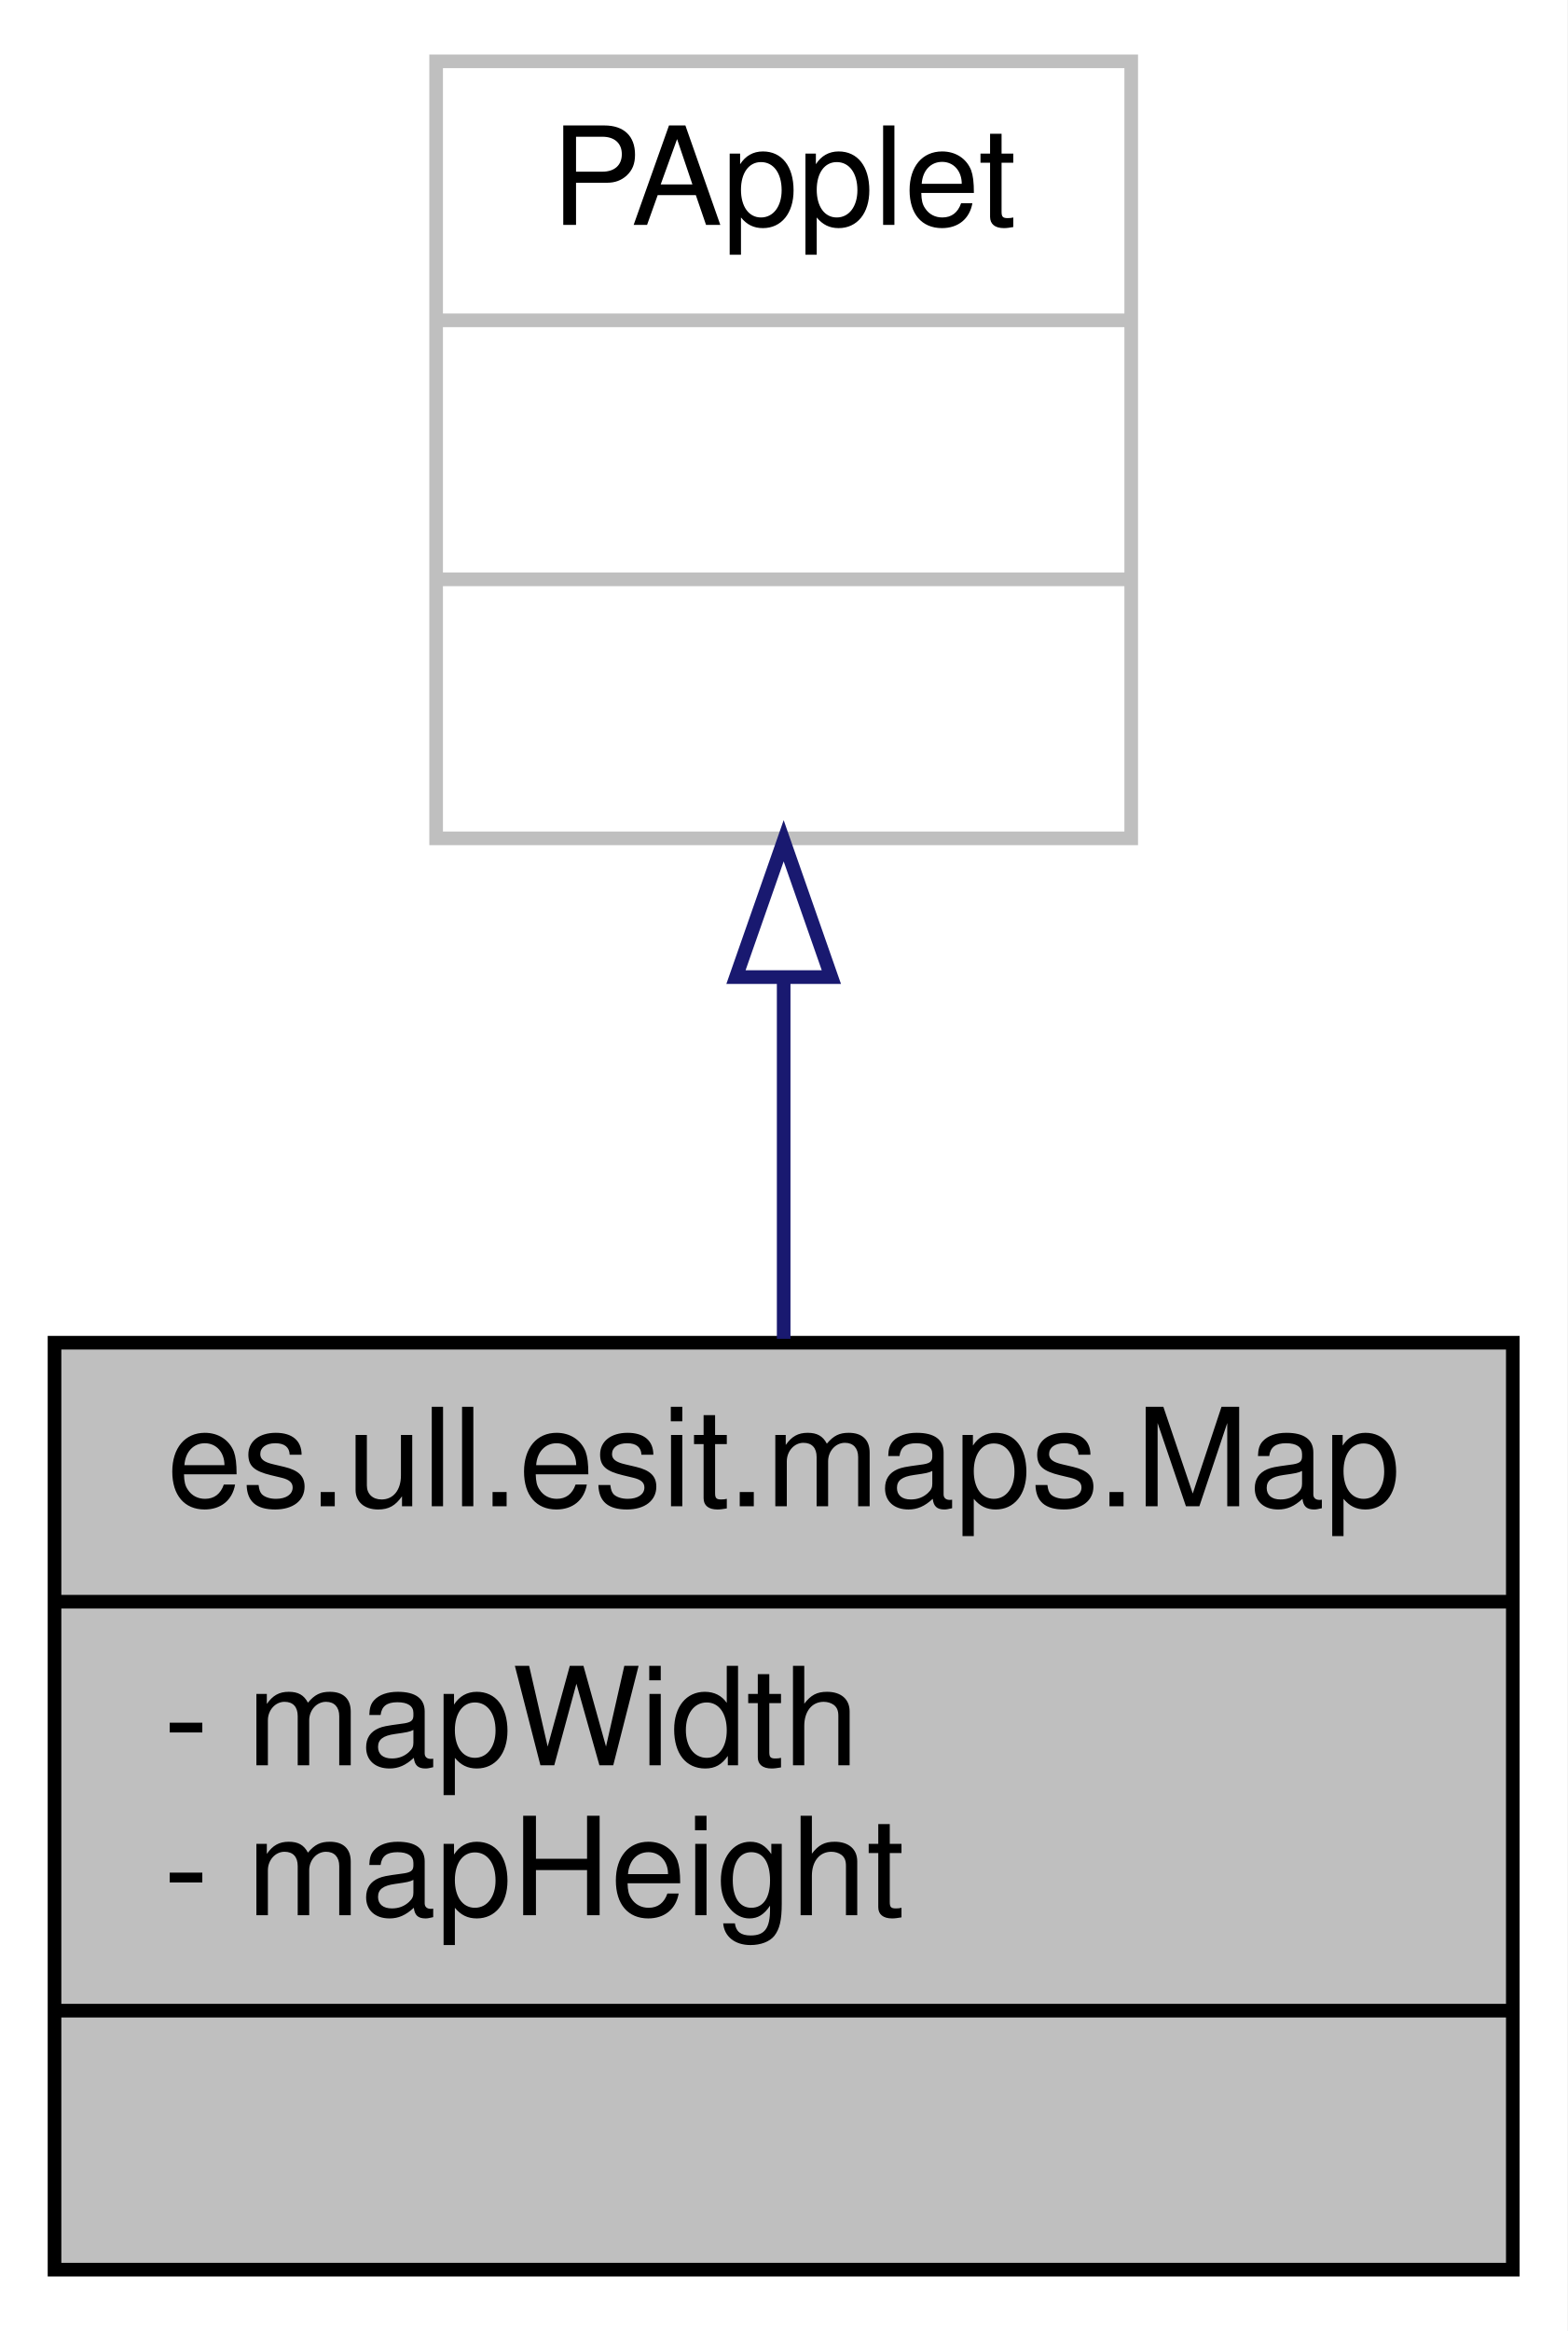
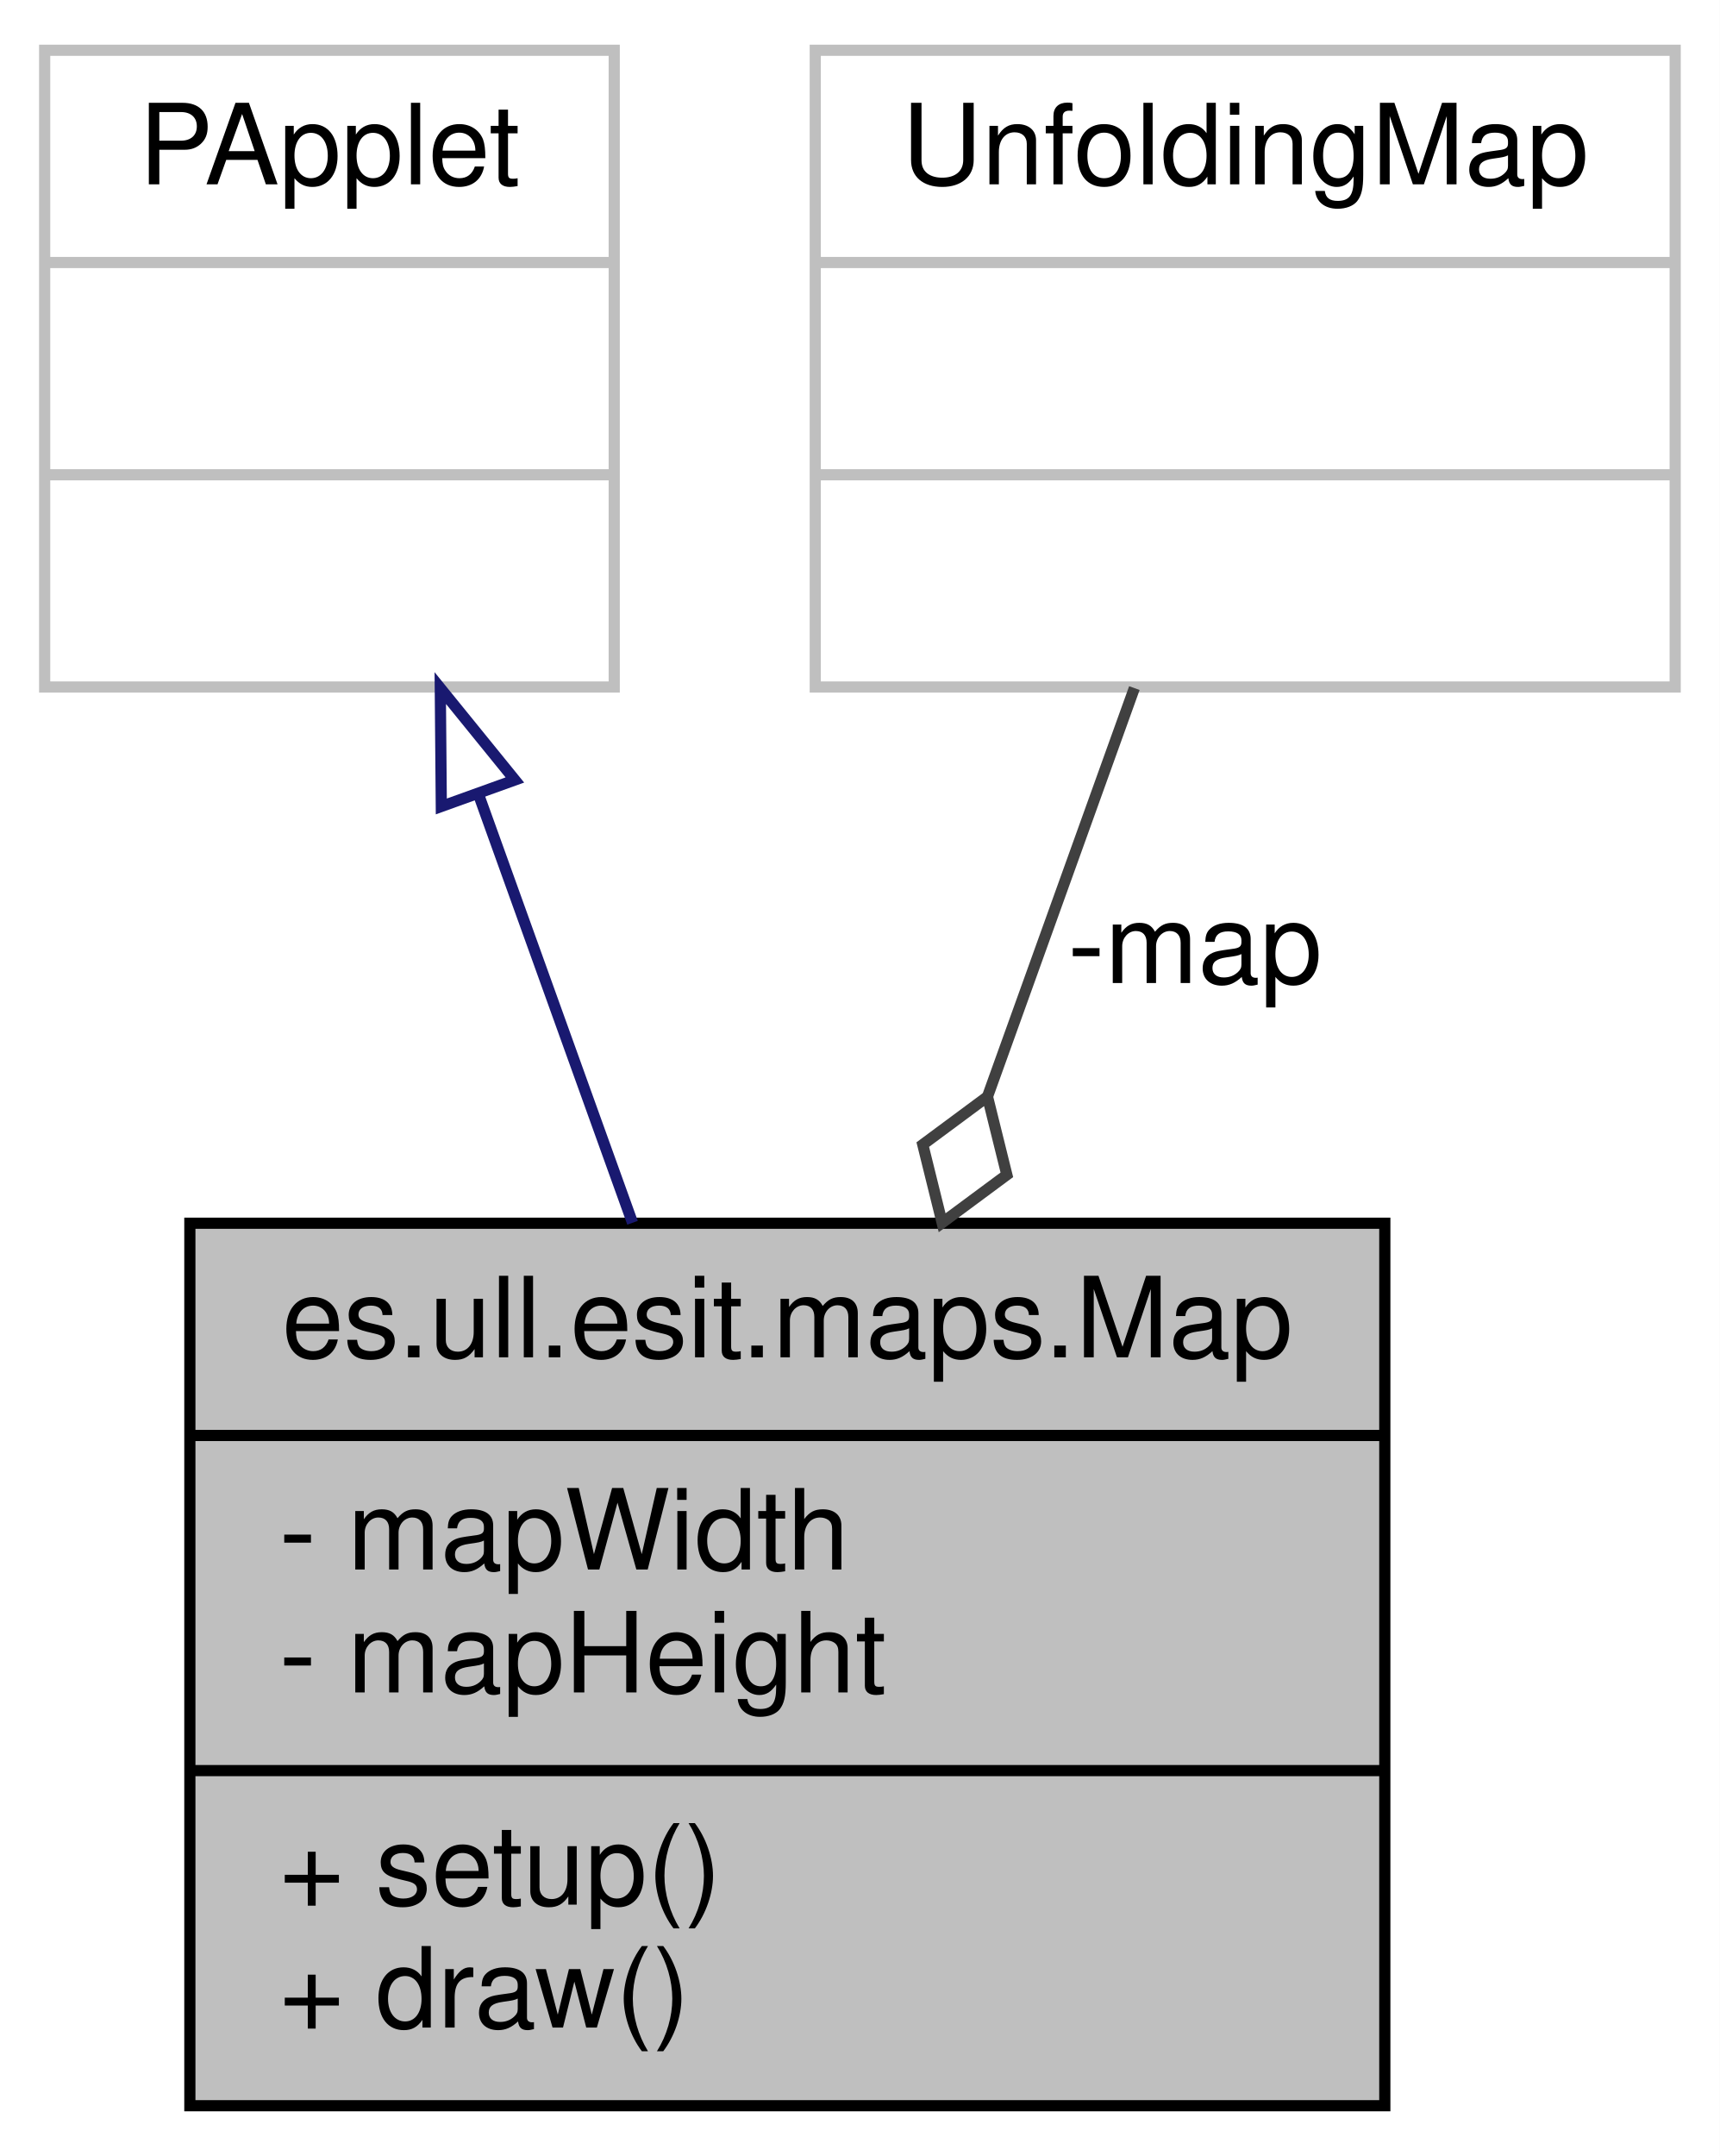
- <svg xmlns="http://www.w3.org/2000/svg" width="115pt" height="171pt" viewBox="0.00 0.00 115.00 171.00">
-   <g id="graph0" class="graph" transform="scale(1 1) rotate(0) translate(4 167)">
-     <polygon fill="white" stroke="none" points="-4,4 -4,-167 111,-167 111,4 -4,4" />
+ <svg xmlns="http://www.w3.org/2000/svg" width="154pt" height="193pt" viewBox="0.00 0.00 154.00 193.00">
+   <g id="graph0" class="graph" transform="scale(1 1) rotate(0) translate(4 189)">
+     <polygon fill="white" stroke="none" points="-4,4 -4,-189 150,-189 150,4 -4,4" />
    <g id="node1" class="node">
-       <polygon fill="#bfbfbf" stroke="black" points="-7.10543e-15,-0.5 -7.10543e-15,-68.5 107,-68.5 107,-0.5 -7.10543e-15,-0.5" />
-       <text text-anchor="middle" x="53.5" y="-56.5" font-family="Helvetica,sans-Serif" font-size="10.00">es.ull.esit.maps.Map</text>
-       <polyline fill="none" stroke="black" points="-7.10543e-15,-49.5 107,-49.5 " />
-       <text text-anchor="start" x="8" y="-37.5" font-family="Helvetica,sans-Serif" font-size="10.00">- mapWidth</text>
-       <text text-anchor="start" x="8" y="-26.5" font-family="Helvetica,sans-Serif" font-size="10.00">- mapHeight</text>
-       <polyline fill="none" stroke="black" points="-7.10543e-15,-19.5 107,-19.5 " />
-       <text text-anchor="middle" x="53.5" y="-7.5" font-family="Helvetica,sans-Serif" font-size="10.00"> </text>
+       <polygon fill="#bfbfbf" stroke="black" points="13,-0.5 13,-79.5 120,-79.5 120,-0.5 13,-0.5" />
+       <text text-anchor="middle" x="66.5" y="-67.5" font-family="Helvetica,sans-Serif" font-size="10.00">es.ull.esit.maps.Map</text>
+       <polyline fill="none" stroke="black" points="13,-60.5 120,-60.5 " />
+       <text text-anchor="start" x="21" y="-48.5" font-family="Helvetica,sans-Serif" font-size="10.00">- mapWidth</text>
+       <text text-anchor="start" x="21" y="-37.5" font-family="Helvetica,sans-Serif" font-size="10.00">- mapHeight</text>
+       <polyline fill="none" stroke="black" points="13,-30.5 120,-30.5 " />
+       <text text-anchor="start" x="21" y="-18.5" font-family="Helvetica,sans-Serif" font-size="10.00">+ setup()</text>
+       <text text-anchor="start" x="21" y="-7.5" font-family="Helvetica,sans-Serif" font-size="10.00">+ draw()</text>
    </g>
    <g id="node2" class="node">
-       <polygon fill="white" stroke="#bfbfbf" points="28,-105.5 28,-162.5 79,-162.5 79,-105.5 28,-105.5" />
-       <text text-anchor="middle" x="53.5" y="-150.5" font-family="Helvetica,sans-Serif" font-size="10.00">PApplet</text>
-       <polyline fill="none" stroke="#bfbfbf" points="28,-143.5 79,-143.5 " />
-       <text text-anchor="middle" x="53.5" y="-131.5" font-family="Helvetica,sans-Serif" font-size="10.00"> </text>
-       <polyline fill="none" stroke="#bfbfbf" points="28,-124.5 79,-124.5 " />
-       <text text-anchor="middle" x="53.5" y="-112.5" font-family="Helvetica,sans-Serif" font-size="10.00"> </text>
+       <polygon fill="white" stroke="#bfbfbf" points="0,-127.5 0,-184.5 51,-184.5 51,-127.5 0,-127.5" />
+       <text text-anchor="middle" x="25.5" y="-172.5" font-family="Helvetica,sans-Serif" font-size="10.00">PApplet</text>
+       <polyline fill="none" stroke="#bfbfbf" points="0,-165.5 51,-165.5 " />
+       <text text-anchor="middle" x="25.5" y="-153.5" font-family="Helvetica,sans-Serif" font-size="10.00"> </text>
+       <polyline fill="none" stroke="#bfbfbf" points="0,-146.5 51,-146.5 " />
+       <text text-anchor="middle" x="25.5" y="-134.5" font-family="Helvetica,sans-Serif" font-size="10.00"> </text>
    </g>
    <g id="edge1" class="edge">
-       <path fill="none" stroke="midnightblue" d="M53.5,-95.063C53.5,-86.393 53.5,-77.243 53.5,-68.785" />
-       <polygon fill="none" stroke="midnightblue" points="50,-95.321 53.5,-105.321 57,-95.321 50,-95.321" />
+       <path fill="none" stroke="midnightblue" d="M38.84,-117.907C43.258,-105.624 48.183,-91.93 52.639,-79.541" />
+       <polygon fill="none" stroke="midnightblue" points="35.516,-116.809 35.425,-127.404 42.103,-119.178 35.516,-116.809" />
+     </g>
+     <g id="node3" class="node">
+       <polygon fill="white" stroke="#bfbfbf" points="69,-127.5 69,-184.5 146,-184.5 146,-127.5 69,-127.5" />
+       <text text-anchor="middle" x="107.5" y="-172.5" font-family="Helvetica,sans-Serif" font-size="10.00">UnfoldingMap</text>
+       <polyline fill="none" stroke="#bfbfbf" points="69,-165.5 146,-165.5 " />
+       <text text-anchor="middle" x="107.5" y="-153.5" font-family="Helvetica,sans-Serif" font-size="10.00"> </text>
+       <polyline fill="none" stroke="#bfbfbf" points="69,-146.5 146,-146.5 " />
+       <text text-anchor="middle" x="107.5" y="-134.5" font-family="Helvetica,sans-Serif" font-size="10.00"> </text>
+     </g>
+     <g id="edge2" class="edge">
+       <path fill="none" stroke="#404040" d="M97.575,-127.404C93.62,-116.405 88.941,-103.396 84.43,-90.855" />
+       <polygon fill="none" stroke="#404040" points="84.422,-90.832 78.628,-86.54 80.361,-79.541 86.156,-83.833 84.422,-90.832" />
+       <text text-anchor="middle" x="103" y="-101" font-family="Helvetica,sans-Serif" font-size="10.00"> -map</text>
    </g>
  </g>
</svg>
